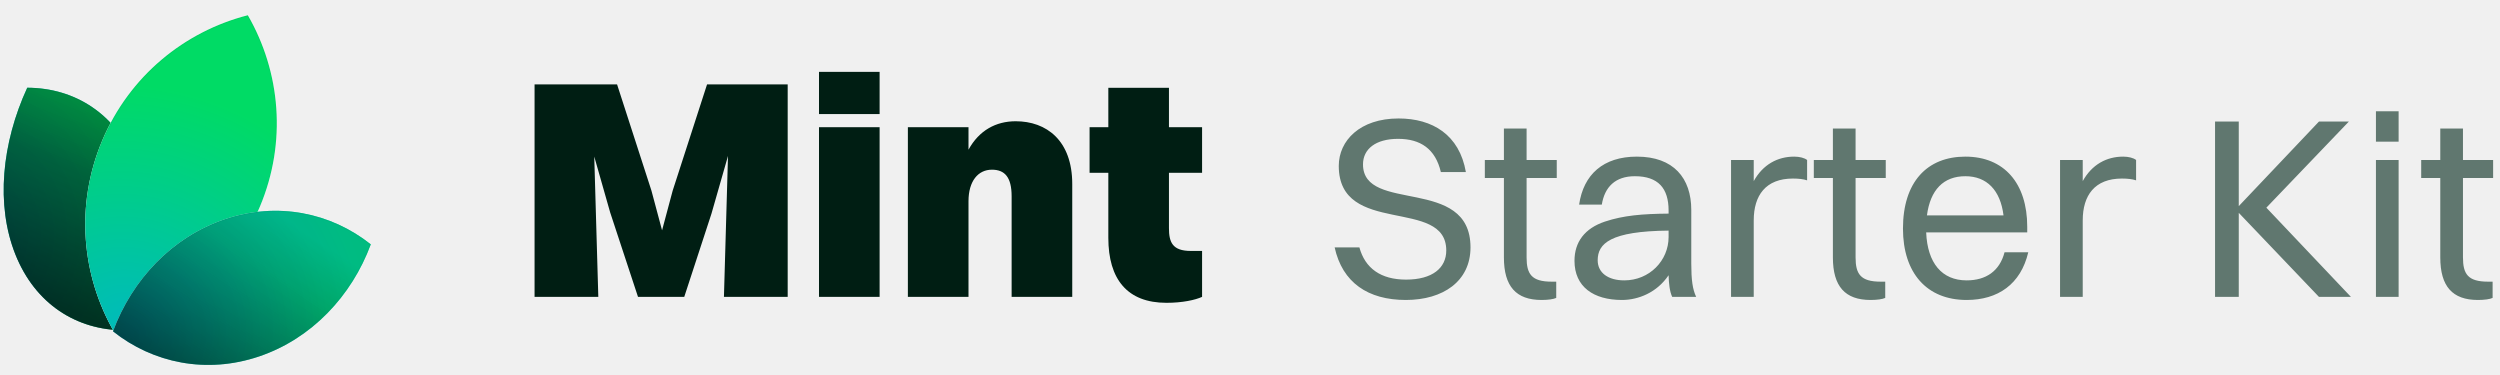
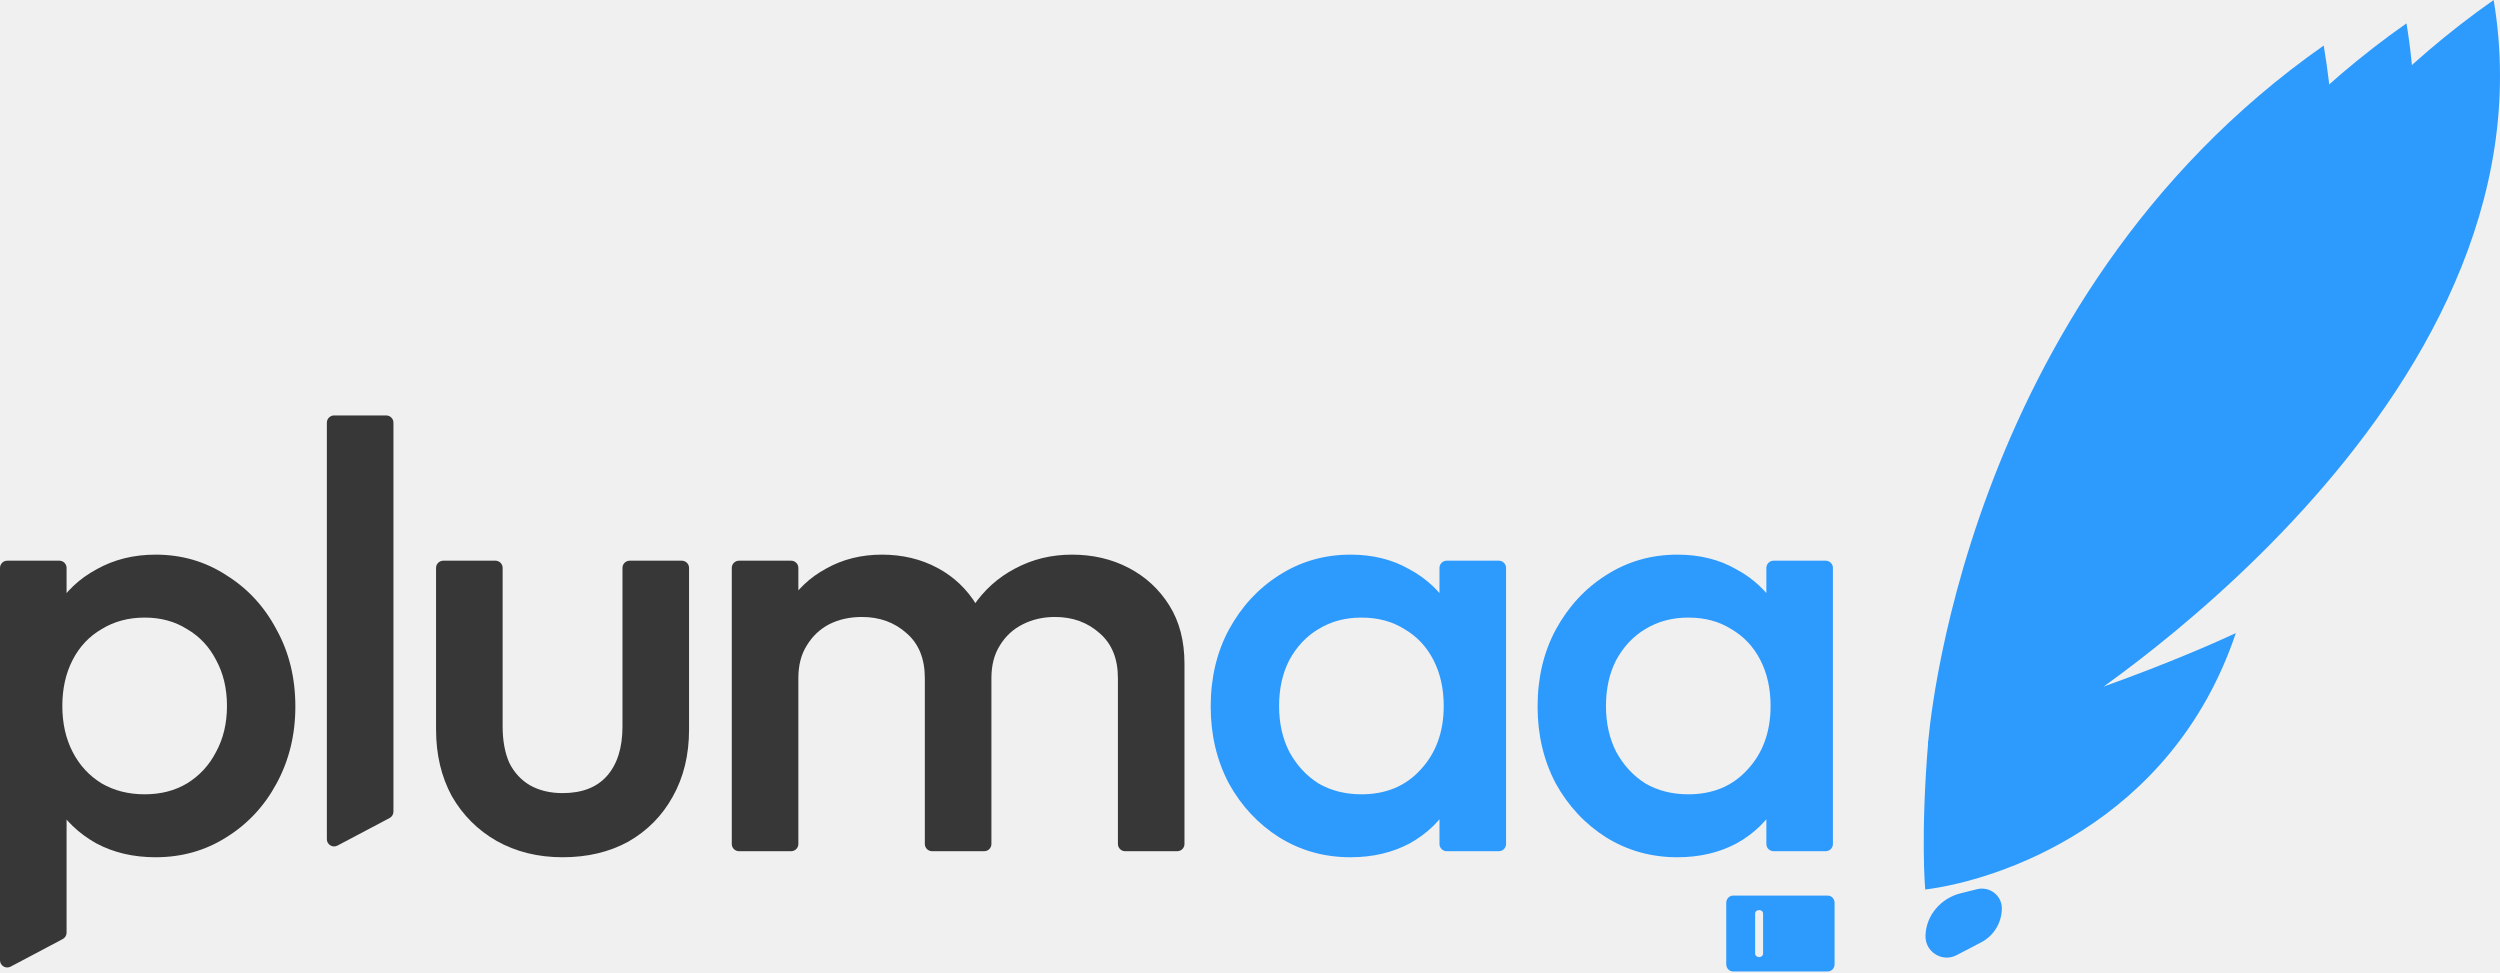
- <svg xmlns="http://www.w3.org/2000/svg" width="160" height="24" viewBox="0 0 160 24" fill="none">
-   <path d="M7.953 21.139C4.896 21.13 2.255 19.458 0.987 16.29C-0.28 13.121 0.109 9.163 1.744 5.615C4.801 5.624 7.442 7.296 8.71 10.465C9.977 13.633 9.588 17.591 7.953 21.139Z" fill="white" />
-   <path d="M7.953 21.139C4.896 21.13 2.255 19.458 0.987 16.29C-0.28 13.121 0.109 9.163 1.744 5.615C4.801 5.624 7.442 7.296 8.71 10.465C9.977 13.633 9.588 17.591 7.953 21.139Z" fill="url(#paint0_radial_115_86)" />
-   <path d="M7.953 21.139C4.896 21.13 2.255 19.458 0.987 16.29C-0.28 13.121 0.109 9.163 1.744 5.615C4.801 5.624 7.442 7.296 8.71 10.465C9.977 13.633 9.588 17.591 7.953 21.139Z" fill="black" fill-opacity="0.5" style="mix-blend-mode:hard-light" />
-   <path d="M7.953 21.139C4.896 21.13 2.255 19.458 0.987 16.29C-0.28 13.121 0.109 9.163 1.744 5.615C4.801 5.624 7.442 7.296 8.71 10.465C9.977 13.633 9.588 17.591 7.953 21.139Z" fill="url(#paint1_linear_115_86)" fill-opacity="0.5" style="mix-blend-mode:hard-light" />
-   <path d="M7.935 21.111C4.897 21.096 2.274 19.431 1.013 16.279C-0.248 13.124 0.136 9.182 1.762 5.643C4.8 5.659 7.423 7.324 8.684 10.476C9.945 13.63 9.561 17.572 7.935 21.111Z" stroke="url(#paint2_linear_115_86)" stroke-opacity="0.05" stroke-width="0.056" />
-   <path d="M7.31 21.257C11.354 20.221 14.884 17.375 16.628 13.236C18.373 9.097 17.945 4.587 15.86 0.976C11.816 2.012 8.287 4.858 6.542 8.998C4.797 13.137 5.225 17.646 7.31 21.257Z" fill="white" />
-   <path d="M7.31 21.257C11.354 20.221 14.884 17.375 16.628 13.236C18.373 9.097 17.945 4.587 15.86 0.976C11.816 2.012 8.287 4.858 6.542 8.998C4.797 13.137 5.225 17.646 7.31 21.257Z" fill="url(#paint3_radial_115_86)" />
-   <path d="M16.602 13.225C14.864 17.349 11.351 20.187 7.324 21.225C5.253 17.624 4.829 13.132 6.568 9.009C8.306 4.885 11.819 2.047 15.846 1.009C17.918 4.61 18.341 9.101 16.602 13.225Z" stroke="url(#paint4_linear_115_86)" stroke-opacity="0.05" stroke-width="0.056" />
-   <path d="M7.234 21.207C9.789 23.237 13.21 23.951 16.577 22.814C19.944 21.677 22.506 18.945 23.73 15.638C21.175 13.608 17.754 12.894 14.387 14.031C11.02 15.168 8.458 17.901 7.234 21.207Z" fill="white" />
-   <path d="M7.234 21.207C9.789 23.237 13.21 23.951 16.577 22.814C19.944 21.677 22.506 18.945 23.73 15.638C21.175 13.608 17.754 12.894 14.387 14.031C11.02 15.168 8.458 17.901 7.234 21.207Z" fill="url(#paint5_radial_115_86)" />
-   <path d="M7.234 21.207C9.789 23.237 13.21 23.951 16.577 22.814C19.944 21.677 22.506 18.945 23.73 15.638C21.175 13.608 17.754 12.894 14.387 14.031C11.02 15.168 8.458 17.901 7.234 21.207Z" fill="black" fill-opacity="0.2" style="mix-blend-mode:hard-light" />
-   <path d="M7.234 21.207C9.789 23.237 13.21 23.951 16.577 22.814C19.944 21.677 22.506 18.945 23.73 15.638C21.175 13.608 17.754 12.894 14.387 14.031C11.02 15.168 8.458 17.901 7.234 21.207Z" fill="url(#paint6_linear_115_86)" fill-opacity="0.5" style="mix-blend-mode:hard-light" />
-   <path d="M16.568 22.787C13.218 23.918 9.814 23.212 7.267 21.198C8.492 17.907 11.044 15.189 14.396 14.058C17.747 12.927 21.15 13.633 23.697 15.648C22.472 18.938 19.92 21.656 16.568 22.787Z" stroke="url(#paint7_linear_115_86)" stroke-opacity="0.05" stroke-width="0.056" />
-   <path d="M34.212 19V5.4H39.492L41.692 12.2L42.372 14.74L43.052 12.2L45.252 5.4H50.412V19H46.332L46.592 9.98L45.532 13.68L43.792 19H40.832L39.052 13.6L38.032 10.02L38.292 19H34.212ZM52.416 7.3V4.6H56.295V7.3H52.416ZM52.416 19V8.14H56.295V19H52.416ZM58.104 19V8.14H61.984V9.58C62.664 8.34 63.744 7.76 65.004 7.76C66.964 7.76 68.624 8.98 68.624 11.78V19H64.744V12.56C64.744 11.34 64.304 10.86 63.484 10.86C62.604 10.86 61.984 11.58 61.984 12.88V19H58.104ZM70.933 15.22V11.06H69.733V8.14H70.933V5.62H74.813V8.14H76.933V11.06H74.813V14.6C74.813 15.5 75.033 16.06 76.213 16.06H76.933V19C76.493 19.2 75.673 19.38 74.653 19.38C72.153 19.38 70.933 17.88 70.933 15.22Z" fill="#001E13" />
-   <path d="M87.232 10.519C87.232 13.687 94.112 11.229 94.112 15.832C94.112 17.994 92.364 19.198 89.971 19.198C87.562 19.198 85.912 18.093 85.417 15.832H87.001C87.364 17.169 88.371 17.895 89.987 17.895C91.671 17.895 92.561 17.152 92.561 16.03C92.561 12.598 85.681 15.155 85.681 10.618C85.681 9.001 87.034 7.582 89.509 7.582C91.671 7.582 93.403 8.621 93.816 11.014H92.215C91.868 9.529 90.912 8.886 89.476 8.886C88.057 8.886 87.232 9.529 87.232 10.519ZM96.25 16.476V11.393H95.029V10.239H96.25V8.226H97.702V10.239H99.632V11.393H97.702V16.476C97.702 17.532 98.015 18.026 99.302 18.026H99.599V19.066C99.434 19.148 99.071 19.198 98.659 19.198C97.025 19.198 96.25 18.323 96.25 16.476ZM102.516 13.093H101.064C101.345 11.162 102.615 10.024 104.76 10.024C107.103 10.024 108.242 11.393 108.242 13.44V16.888C108.242 17.895 108.324 18.521 108.555 19H107.021C106.856 18.654 106.806 18.142 106.79 17.614C106.047 18.72 104.859 19.198 103.803 19.198C101.988 19.198 100.767 18.357 100.767 16.69C100.767 15.486 101.427 14.611 102.714 14.182C103.902 13.786 105.107 13.687 106.79 13.671V13.473C106.79 12.053 106.13 11.278 104.628 11.278C103.374 11.278 102.698 11.971 102.516 13.093ZM102.252 16.657C102.252 17.465 102.929 17.944 103.952 17.944C105.569 17.944 106.79 16.674 106.79 15.172V14.759C103.061 14.793 102.252 15.585 102.252 16.657ZM110.787 19V10.239H112.239V11.591C112.833 10.519 113.774 10.024 114.83 10.024C115.176 10.024 115.49 10.107 115.655 10.239V11.542C115.407 11.46 115.094 11.427 114.747 11.427C112.998 11.427 112.239 12.515 112.239 14.1V19H110.787ZM117.305 16.476V11.393H116.084V10.239H117.305V8.226H118.757V10.239H120.688V11.393H118.757V16.476C118.757 17.532 119.071 18.026 120.358 18.026H120.655V19.066C120.49 19.148 120.127 19.198 119.714 19.198C118.081 19.198 117.305 18.323 117.305 16.476ZM129.809 16.145C129.33 18.192 127.862 19.198 125.865 19.198C123.324 19.198 121.79 17.482 121.79 14.627C121.79 11.658 123.324 10.024 125.783 10.024C128.258 10.024 129.743 11.723 129.743 14.512V14.875H123.275C123.357 16.838 124.281 17.944 125.865 17.944C127.103 17.944 127.977 17.35 128.291 16.145H129.809ZM125.783 11.278C124.38 11.278 123.539 12.152 123.324 13.786H128.225C128.027 12.169 127.152 11.278 125.783 11.278ZM131.843 19V10.239H133.295V11.591C133.889 10.519 134.829 10.024 135.885 10.024C136.232 10.024 136.545 10.107 136.71 10.239V11.542C136.463 11.46 136.149 11.427 135.803 11.427C134.054 11.427 133.295 12.515 133.295 14.1V19H131.843ZM141.763 19V7.78H143.281V13.192L148.413 7.78H150.327L145.047 13.291L150.459 19H148.413L143.281 13.621V19H141.763ZM152.06 9.067V7.12H153.512V9.067H152.06ZM152.06 19V10.239H153.512V19H152.06ZM156.178 16.476V11.393H154.957V10.239H156.178V8.226H157.63V10.239H159.56V11.393H157.63V16.476C157.63 17.532 157.943 18.026 159.23 18.026H159.527V19.066C159.362 19.148 158.999 19.198 158.587 19.198C156.953 19.198 156.178 18.323 156.178 16.476Z" fill="#002719" fill-opacity="0.6" />
-   <defs>
-     <radialGradient id="paint0_radial_115_86" cx="0" cy="0" r="1" gradientUnits="userSpaceOnUse" gradientTransform="translate(-3.00503 15.023) rotate(-10.029) scale(17.9572 17.784)">
-       <stop stop-color="#00B0BB" />
-       <stop offset="1" stop-color="#00DB65" />
-     </radialGradient>
-     <linearGradient id="paint1_linear_115_86" x1="7.39" y1="4.813" x2="1.63" y2="18.689" gradientUnits="userSpaceOnUse">
-       <stop stop-color="#18E299" />
-       <stop offset="1" />
-     </linearGradient>
-     <linearGradient id="paint2_linear_115_86" x1="7.948" y1="8.016" x2="1.761" y2="18.746" gradientUnits="userSpaceOnUse">
-       <stop />
-       <stop offset="1" stop-opacity="0" />
-     </linearGradient>
-     <radialGradient id="paint3_radial_115_86" cx="0" cy="0" r="1" gradientUnits="userSpaceOnUse" gradientTransform="translate(8.11404 20.8822) rotate(-75.7542) scale(21.6246 23.7772)">
-       <stop stop-color="#00BBBB" />
-       <stop offset="0.713" stop-color="#00DB65" />
-     </radialGradient>
-     <linearGradient id="paint4_linear_115_86" x1="7.602" y1="5.871" x2="15.556" y2="16.372" gradientUnits="userSpaceOnUse">
-       <stop />
-       <stop offset="1" stop-opacity="0" />
-     </linearGradient>
-     <radialGradient id="paint5_radial_115_86" cx="0" cy="0" r="1" gradientUnits="userSpaceOnUse" gradientTransform="translate(7.84537 21.5181) rotate(-20.3525) scale(18.5603 17.32)">
-       <stop stop-color="#00B0BB" />
-       <stop offset="1" stop-color="#00DB65" />
-     </radialGradient>
-     <linearGradient id="paint6_linear_115_86" x1="16.808" y1="13.007" x2="10.041" y2="22.994" gradientUnits="userSpaceOnUse">
-       <stop stop-color="#00B1BC" />
-       <stop offset="1" />
-     </linearGradient>
-     <linearGradient id="paint7_linear_115_86" x1="16.808" y1="13.007" x2="14.169" y2="23.841" gradientUnits="userSpaceOnUse">
-       <stop />
-       <stop offset="1" stop-opacity="0" />
-     </linearGradient>
-   </defs>
+ <svg xmlns="http://www.w3.org/2000/svg" width="90" height="35" viewBox="0 0 90 35" fill="none">
+   <path d="M60.386 30.861C59.441 30.861 58.585 30.621 57.815 30.142C57.059 29.663 56.457 29.016 56.006 28.203C55.571 27.375 55.353 26.453 55.353 25.436C55.353 24.404 55.571 23.482 56.006 22.669C56.457 21.841 57.059 21.187 57.815 20.708C58.585 20.214 59.441 19.967 60.386 19.967C61.185 19.967 61.889 20.141 62.499 20.49C63.124 20.824 63.618 21.289 63.981 21.884C64.344 22.48 64.525 23.155 64.525 23.911V26.917C64.525 27.673 64.344 28.348 63.981 28.944C63.632 29.539 63.145 30.011 62.521 30.36C61.896 30.694 61.185 30.861 60.386 30.861ZM60.778 28.595C61.664 28.595 62.376 28.297 62.913 27.702C63.465 27.106 63.741 26.344 63.741 25.414C63.741 24.789 63.618 24.237 63.371 23.758C63.124 23.279 62.775 22.908 62.325 22.647C61.889 22.371 61.373 22.233 60.778 22.233C60.197 22.233 59.681 22.371 59.231 22.647C58.795 22.908 58.447 23.279 58.185 23.758C57.938 24.237 57.815 24.789 57.815 25.414C57.815 26.039 57.938 26.59 58.185 27.07C58.447 27.549 58.795 27.927 59.231 28.203C59.681 28.464 60.197 28.595 60.778 28.595ZM63.849 30.643C63.705 30.643 63.589 30.527 63.589 30.383V27.832L64.002 25.283L63.589 22.756V20.445C63.589 20.301 63.705 20.185 63.849 20.185H65.725C65.869 20.185 65.985 20.301 65.985 20.445V30.383C65.985 30.527 65.869 30.643 65.725 30.643H63.849Z" fill="#2D9AFE" />
+   <path d="M48.618 30.861C47.674 30.861 46.817 30.621 46.047 30.142C45.292 29.663 44.689 29.016 44.239 28.203C43.803 27.375 43.585 26.453 43.585 25.436C43.585 24.404 43.803 23.482 44.239 22.669C44.689 21.841 45.292 21.187 46.047 20.708C46.817 20.214 47.674 19.967 48.618 19.967C49.417 19.967 50.122 20.141 50.732 20.49C51.356 20.824 51.85 21.289 52.214 21.884C52.577 22.48 52.758 23.155 52.758 23.911V26.917C52.758 27.673 52.577 28.348 52.214 28.944C51.865 29.539 51.378 30.011 50.754 30.36C50.129 30.694 49.417 30.861 48.618 30.861ZM49.011 28.595C49.897 28.595 50.608 28.297 51.146 27.702C51.698 27.106 51.974 26.344 51.974 25.414C51.974 24.789 51.85 24.237 51.603 23.758C51.356 23.279 51.008 22.908 50.558 22.647C50.122 22.371 49.606 22.233 49.011 22.233C48.43 22.233 47.914 22.371 47.464 22.647C47.028 22.908 46.679 23.279 46.418 23.758C46.171 24.237 46.047 24.789 46.047 25.414C46.047 26.039 46.171 26.59 46.418 27.07C46.679 27.549 47.028 27.927 47.464 28.203C47.914 28.464 48.43 28.595 49.011 28.595ZM52.081 30.643C51.938 30.643 51.821 30.527 51.821 30.383V27.832L52.235 25.283L51.821 22.756V20.445C51.821 20.301 51.938 20.185 52.081 20.185H53.958C54.102 20.185 54.218 20.301 54.218 20.445V30.383C54.218 30.527 54.102 30.643 53.958 30.643H52.081Z" fill="#2D9AFE" />
+   <path d="M26.604 30.643C26.46 30.643 26.344 30.527 26.344 30.383V20.445C26.344 20.301 26.46 20.185 26.604 20.185H28.481C28.624 20.185 28.741 20.301 28.741 20.445V30.383C28.741 30.527 28.624 30.643 28.481 30.643H26.604ZM33.554 30.643C33.411 30.643 33.294 30.527 33.294 30.383V24.412C33.294 23.715 33.076 23.177 32.641 22.799C32.205 22.407 31.668 22.211 31.028 22.211C30.593 22.211 30.2 22.298 29.852 22.473C29.518 22.647 29.249 22.901 29.046 23.235C28.842 23.555 28.741 23.947 28.741 24.412L27.804 23.889C27.804 23.09 27.978 22.4 28.327 21.819C28.675 21.238 29.147 20.788 29.743 20.468C30.338 20.134 31.007 19.967 31.747 19.967C32.488 19.967 33.156 20.127 33.752 20.446C34.347 20.766 34.819 21.216 35.168 21.797C35.517 22.378 35.691 23.075 35.691 23.889V30.383C35.691 30.527 35.575 30.643 35.431 30.643H33.554ZM40.505 30.643C40.361 30.643 40.245 30.527 40.245 30.383V24.412C40.245 23.715 40.027 23.177 39.591 22.799C39.155 22.407 38.618 22.211 37.979 22.211C37.557 22.211 37.173 22.298 36.824 22.473C36.475 22.647 36.199 22.901 35.996 23.235C35.793 23.555 35.691 23.947 35.691 24.412L34.34 23.889C34.413 23.09 34.645 22.4 35.037 21.819C35.429 21.238 35.931 20.788 36.541 20.468C37.165 20.134 37.848 19.967 38.589 19.967C39.344 19.967 40.027 20.127 40.637 20.446C41.247 20.766 41.734 21.216 42.097 21.797C42.46 22.378 42.641 23.075 42.641 23.889V30.383C42.641 30.527 42.525 30.643 42.381 30.643H40.505Z" fill="#373737" />
+   <path d="M20.252 30.861C19.366 30.861 18.574 30.665 17.877 30.273C17.194 29.881 16.657 29.343 16.265 28.66C15.887 27.963 15.698 27.164 15.698 26.264V20.445C15.698 20.301 15.815 20.185 15.958 20.185H17.835C17.979 20.185 18.095 20.301 18.095 20.445V26.155C18.095 26.663 18.175 27.099 18.335 27.462C18.509 27.811 18.756 28.079 19.075 28.268C19.41 28.457 19.802 28.552 20.252 28.552C20.949 28.552 21.479 28.348 21.843 27.942C22.22 27.52 22.409 26.925 22.409 26.155V20.445C22.409 20.301 22.525 20.185 22.669 20.185H24.546C24.689 20.185 24.806 20.301 24.806 20.445V26.264C24.806 27.179 24.61 27.985 24.217 28.682C23.84 29.365 23.31 29.902 22.627 30.295C21.944 30.672 21.153 30.861 20.252 30.861Z" fill="#373737" />
+   <path d="M12.149 30.441C11.976 30.533 11.767 30.407 11.767 30.212V15.216C11.767 15.072 11.884 14.956 12.027 14.956H13.904C14.047 14.956 14.164 15.072 14.164 15.216V29.219C14.164 29.316 14.111 29.404 14.025 29.449L12.149 30.441Z" fill="#373737" />
+   <path d="M5.6 30.861C4.801 30.861 4.089 30.694 3.464 30.36C2.84 30.011 2.346 29.539 1.983 28.944C1.634 28.348 1.46 27.673 1.46 26.917V23.911C1.46 23.155 1.641 22.48 2.005 21.884C2.368 21.289 2.861 20.824 3.486 20.49C4.111 20.141 4.815 19.967 5.6 19.967C6.544 19.967 7.393 20.214 8.149 20.708C8.919 21.187 9.521 21.841 9.957 22.669C10.407 23.482 10.633 24.404 10.633 25.436C10.633 26.453 10.407 27.375 9.957 28.203C9.521 29.016 8.919 29.663 8.149 30.142C7.393 30.621 6.544 30.861 5.6 30.861ZM5.207 28.595C5.788 28.595 6.297 28.464 6.732 28.203C7.183 27.927 7.531 27.549 7.778 27.07C8.04 26.59 8.171 26.039 8.171 25.414C8.171 24.789 8.04 24.237 7.778 23.758C7.531 23.279 7.183 22.908 6.732 22.647C6.297 22.371 5.788 22.233 5.207 22.233C4.626 22.233 4.111 22.371 3.66 22.647C3.21 22.908 2.861 23.279 2.615 23.758C2.368 24.237 2.244 24.789 2.244 25.414C2.244 26.039 2.368 26.59 2.615 27.07C2.861 27.549 3.21 27.927 3.66 28.203C4.111 28.464 4.626 28.595 5.207 28.595ZM0.382 34.799C0.208 34.89 0 34.765 0 34.569V20.445C0 20.301 0.116 20.185 0.26 20.185H2.137C2.28 20.185 2.397 20.301 2.397 20.445V22.995L1.983 25.545L2.397 28.072V33.576C2.397 33.672 2.343 33.761 2.258 33.806L0.382 34.799Z" fill="#373737" />
+   <path d="M71.166 32.013C70.992 32.059 70.802 32.106 70.601 32.154C69.879 32.325 69.332 32.95 69.318 33.692C69.307 34.274 69.923 34.655 70.438 34.386L71.324 33.923C71.781 33.684 72.067 33.211 72.066 32.695C72.065 32.23 71.615 31.896 71.166 32.013Z" fill="#2D9AFE" />
+   <path d="M69.409 26.786C75.988 25.064 75.803 24.625 75.803 24.625C75.803 24.625 86.097 16.242 83.654 1.639C70.498 10.864 69.409 26.786 69.409 26.786Z" fill="#2D9AFE" />
+   <path d="M72.387 25.987C78.966 24.266 74.923 25.308 74.923 25.308C74.923 25.308 89.075 15.444 86.633 0.841C73.476 10.066 72.387 25.987 72.387 25.987Z" fill="#2D9AFE" fillOpacity="0.6" />
+   <path d="M75.526 25.146C82.106 23.424 74.22 25.744 74.22 25.744C74.22 25.744 92.214 14.603 89.772 0C76.616 9.225 75.526 25.146 75.526 25.146Z" fill="#2D9AFE" fillOpacity="0.6" />
+   <path d="M80.491 22.789C78.162 29.706 71.873 31.702 69.308 32.023C69.308 32.023 69.132 30.098 69.418 26.673C75.998 24.951 80.491 22.789 80.491 22.789Z" fill="#2D9AFE" />
+   <path fillRule="evenodd" clipRule="evenodd" d="M62.145 32.502C62.145 32.359 62.254 32.242 62.389 32.242H65.801C65.936 32.242 66.045 32.359 66.045 32.502V34.713C66.045 34.856 65.936 34.973 65.801 34.973H62.389C62.254 34.973 62.145 34.856 62.145 34.713V32.502ZM64.054 34.416C63.997 34.416 63.943 34.397 63.891 34.359C63.842 34.321 63.817 34.266 63.817 34.195V32.995C63.817 32.933 63.838 32.882 63.879 32.844C63.922 32.803 63.972 32.783 64.03 32.783H64.397C64.56 32.783 64.703 32.817 64.826 32.885C64.951 32.95 65.047 33.044 65.115 33.167C65.186 33.289 65.222 33.436 65.222 33.608C65.222 33.757 65.189 33.893 65.124 34.016C65.061 34.138 64.973 34.236 64.858 34.31C64.747 34.38 64.617 34.416 64.471 34.416H64.054ZM64.222 34.163H64.401C64.578 34.163 64.713 34.117 64.805 34.024C64.898 33.929 64.943 33.79 64.94 33.608C64.937 33.422 64.89 33.281 64.797 33.183C64.704 33.085 64.571 33.036 64.397 33.036H64.225C64.144 33.036 64.103 33.077 64.103 33.158V34.04C64.103 34.122 64.142 34.163 64.222 34.163ZM63.23 34.42C63.26 34.444 63.292 34.457 63.328 34.457C63.366 34.457 63.398 34.444 63.426 34.42C63.456 34.398 63.471 34.365 63.471 34.322V32.897C63.471 32.851 63.456 32.817 63.426 32.795C63.398 32.773 63.366 32.763 63.328 32.763C63.292 32.763 63.26 32.773 63.23 32.795C63.2 32.817 63.185 32.851 63.185 32.897V34.322C63.185 34.365 63.2 34.398 63.23 34.42Z" fill="#2D9AFE" />
</svg>
